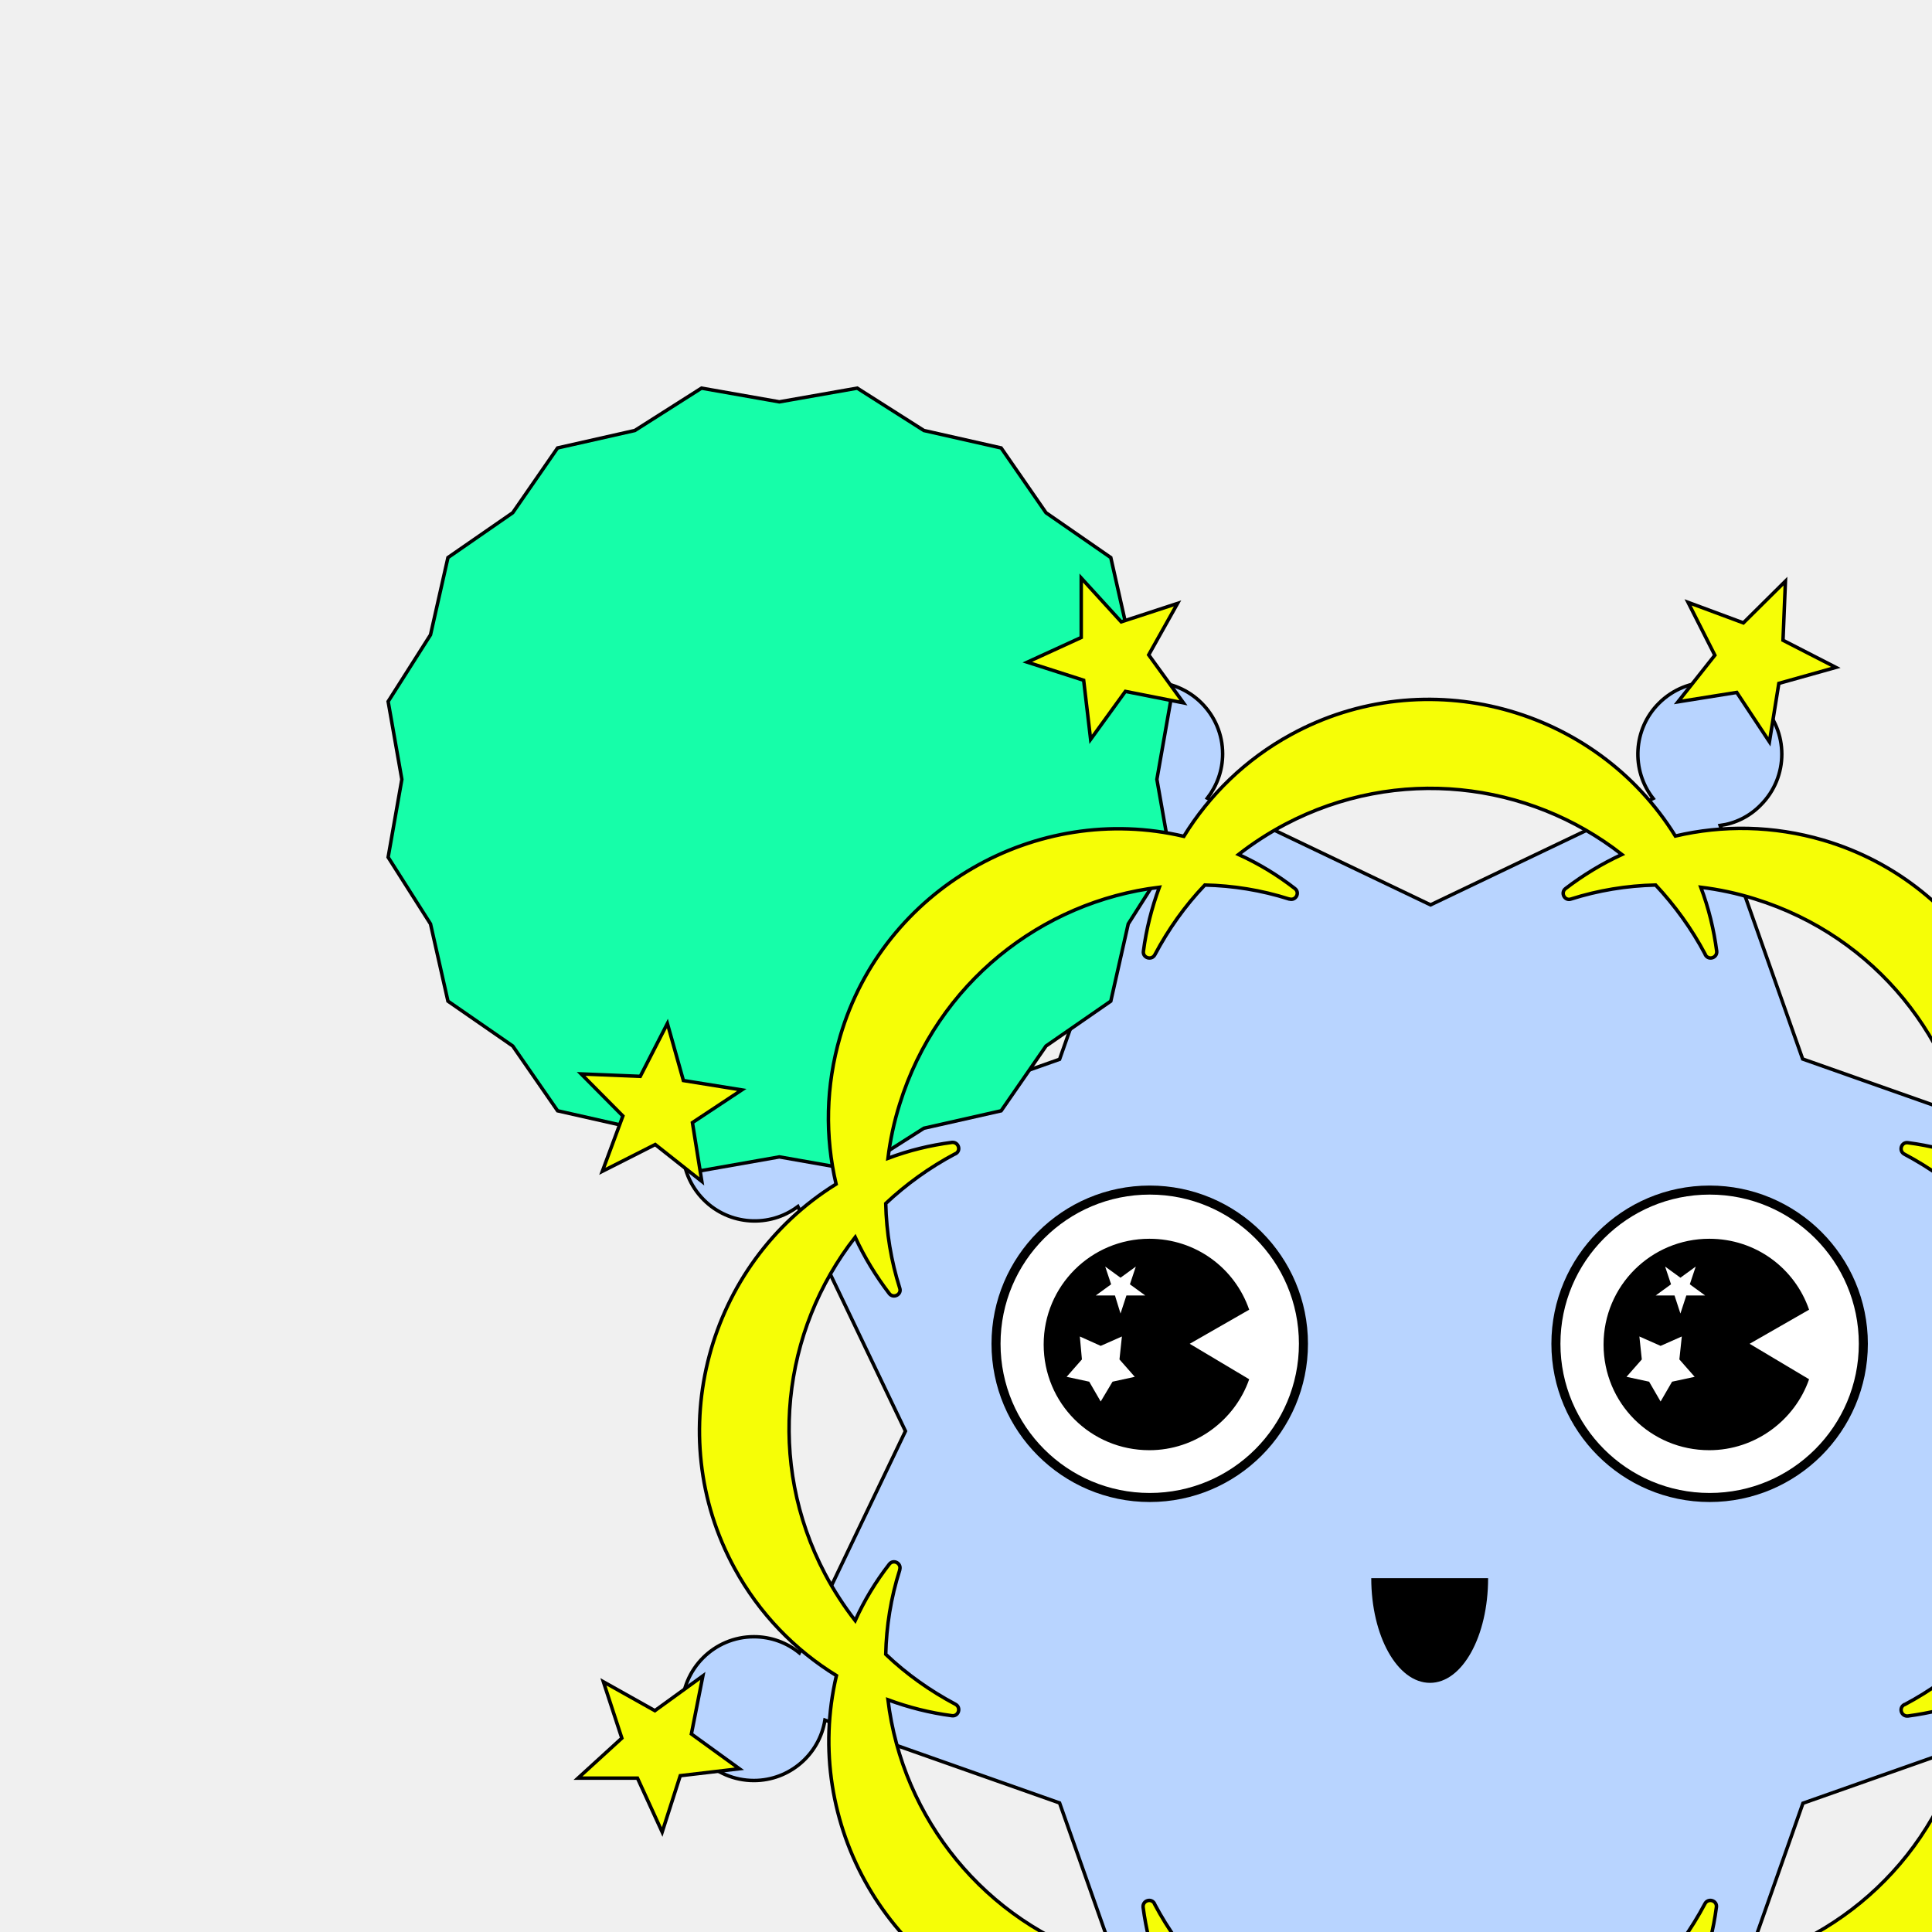
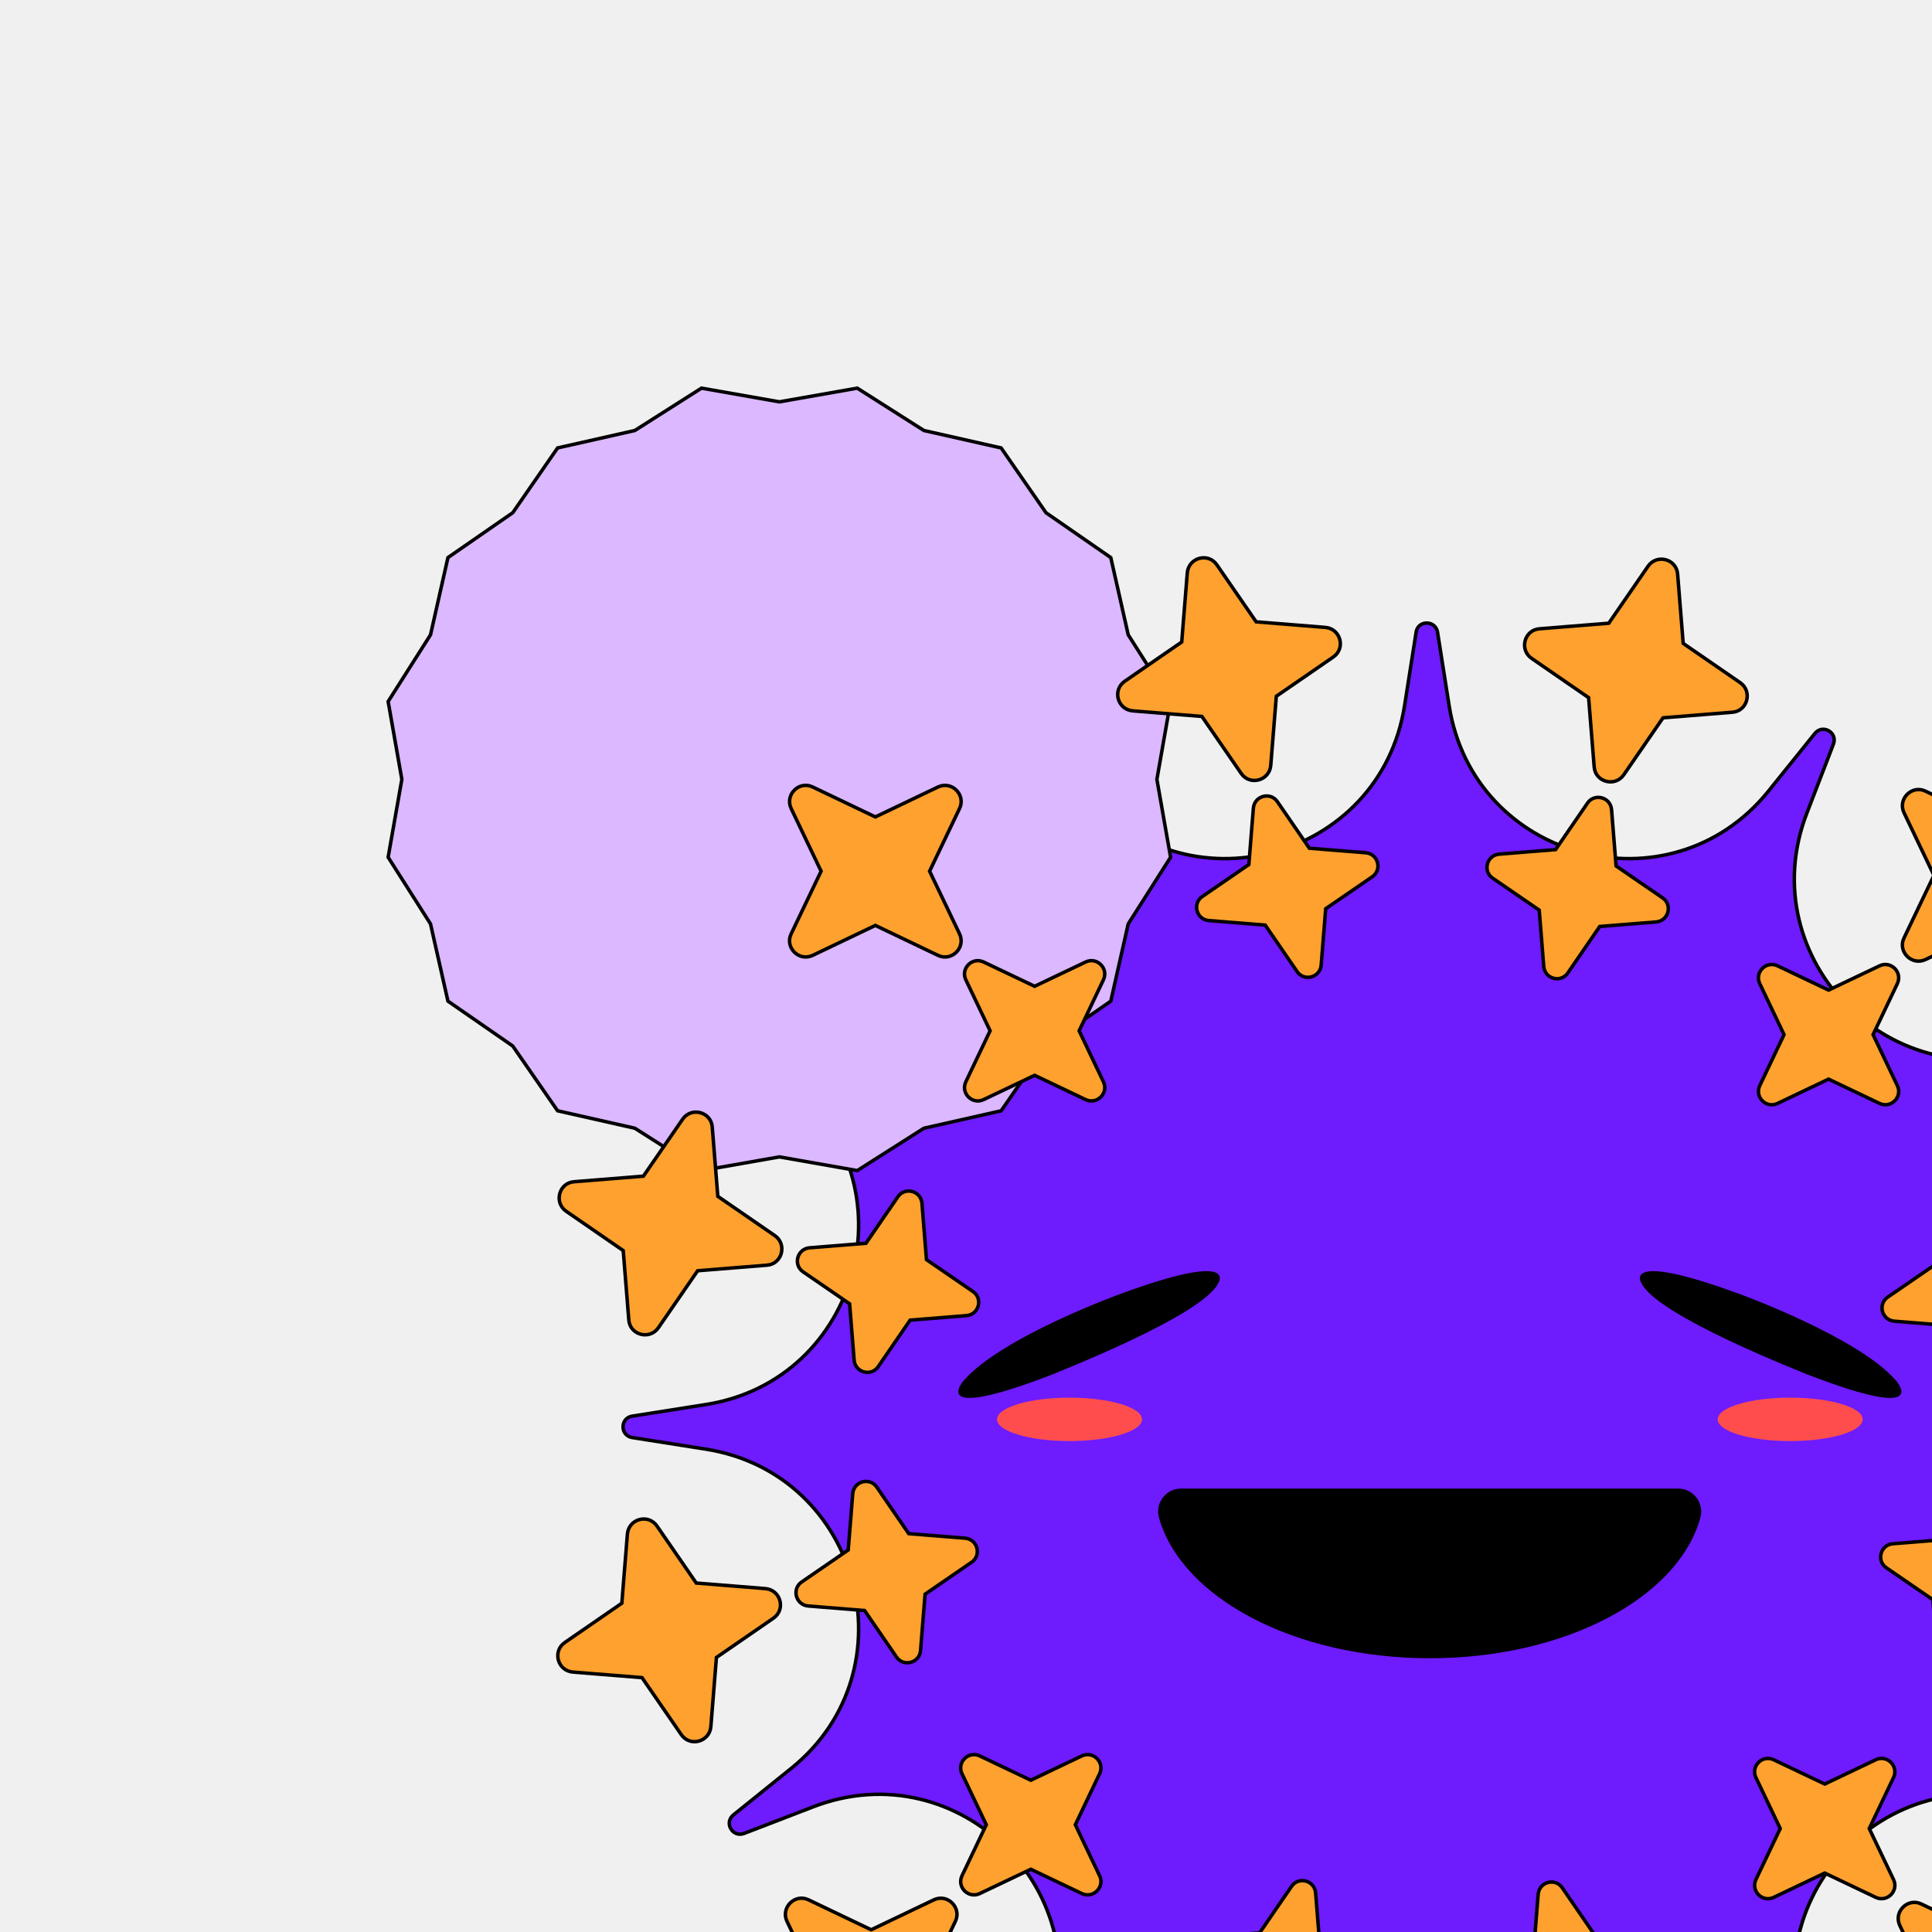
<svg xmlns="http://www.w3.org/2000/svg" height="100%" width="100%" viewBox="0 0 1000 1000" style="background-color: transparent">
  <style>
    #id-hero {
      transform-origin: 300px 300px;
      transform: translate(200px, 200px) scale(1.8);
    }
  </style>
  <g id="id-hero">
    <style>
      @keyframes moveBG {
        0% {
          transform-origin: 300px 300px;
          transform: translate(0px, 0px) rotate(0deg);
        }
        100% {
          transform-origin: 300px 300px;
          transform: translate(0px, 0px) rotate(360deg);
        }
      }
      #id-BG {
        animation: moveBG 12s infinite linear;
        animation-delay: 0s;
        animation-direction: reverse;
      }
    </style>
-     <g id="id-BG" fill="hsl(216,100%,86%)">
+     <g id="id-BG" fill="hsl(262,99%,55%)">
      <g stroke="black" stroke-width="1" stroke-miterlimit="10">
-         <path d="M482.006 363.921L451.575 300.331L482.171 236.41C485.562 238.89 489.779 240.379 494.327 240.379C505.738 240.379 515 231.117 515 219.706C515 208.294 505.738 199.033 494.327 199.033C483.825 199.033 475.225 206.806 473.819 216.894L407.252 193.41L383.519 126.263C387.819 125.685 391.954 123.7 395.179 120.392C403.283 112.288 403.283 99.223 395.179 91.119C387.075 83.015 374.01 83.015 365.906 91.119C358.463 98.561 357.885 110.387 364.252 118.49L300.248 149.087L236.079 118.408C238.808 114.852 240.462 110.469 240.462 105.673C240.462 94.261 231.2 85 219.788 85C208.377 85 199.115 94.261 199.115 105.673C199.115 116.258 207.054 124.94 217.308 126.181L193.575 193.492L126.512 217.142C126.015 212.594 124.031 208.129 120.558 204.656C112.454 196.552 99.388 196.552 91.285 204.656C83.181 212.76 83.181 225.825 91.285 233.929C98.644 241.288 110.221 241.95 118.325 235.831L149.252 300.413L118.738 364.169C115.183 361.275 110.635 359.538 105.673 359.538C94.261 359.538 85 368.8 85 380.212C85 391.623 94.261 400.885 105.673 400.885C115.927 400.885 124.527 393.36 126.098 383.519L193.575 407.335L216.977 473.654C212.512 474.15 208.212 476.135 204.738 479.525C196.635 487.629 196.635 500.694 204.738 508.798C212.842 516.902 225.908 516.902 234.012 508.798C241.206 501.604 241.95 490.44 236.327 482.337L300.496 451.658L363.756 481.923C361.11 485.396 359.621 489.696 359.621 494.41C359.621 505.821 368.883 515.083 380.294 515.083C391.706 515.083 400.967 505.821 400.967 494.41C400.967 484.238 393.608 475.721 383.85 474.067L407.335 407.417L473.737 384.015C474.398 388.233 476.3 392.202 479.525 395.427C487.629 403.531 500.694 403.531 508.798 395.427C516.902 387.323 516.902 374.258 508.798 366.154C501.521 358.712 490.11 358.05 482.006 363.921Z" />
+         <path d="M302.261 70.663L305.588 91.786C312.573 136.359 369.038 151.494 397.395 116.401L410.784 99.769C413.029 97.025 417.353 99.52 416.106 102.846L408.455 122.721C392.239 164.799 433.57 206.13 475.648 189.914L495.523 182.263C498.849 181.015 501.344 185.34 498.6 187.585L481.968 200.974C446.875 229.248 462.01 285.796 506.583 292.781L527.706 296.108C531.198 296.69 531.198 301.679 527.706 302.261L506.583 305.588C462.01 312.573 446.875 369.038 481.968 397.395L498.6 410.784C501.344 413.029 498.849 417.353 495.523 416.106L475.648 408.455C433.57 392.239 392.239 433.57 408.455 475.648L416.106 495.523C417.353 498.849 413.029 501.344 410.784 498.6L397.395 481.968C369.121 446.875 312.573 462.01 305.588 506.583L302.261 527.706C301.679 531.198 296.69 531.198 296.108 527.706L292.781 506.583C285.796 462.01 229.331 446.875 200.974 481.968L187.585 498.6C185.34 501.344 181.015 498.849 182.263 495.523L189.914 475.648C206.13 433.57 164.799 392.239 122.721 408.455L102.846 416.106C99.52 417.353 97.025 413.029 99.769 410.784L116.401 397.395C151.494 369.121 136.359 312.573 91.786 305.588L70.663 302.261C67.171 301.679 67.171 296.69 70.663 296.108L91.786 292.781C136.359 285.796 151.494 229.331 116.401 200.974L99.769 187.585C97.025 185.34 99.52 181.015 102.846 182.263L122.721 189.914C164.799 206.13 206.13 164.799 189.914 122.721L182.263 102.846C181.015 99.52 185.34 97.025 187.585 99.769L200.974 116.401C229.248 151.494 285.796 136.359 292.781 91.786L296.108 70.663C296.607 67.171 301.679 67.171 302.261 70.663Z" />
      </g>
    </g>
    <style>
      @keyframes moveCore {
        0% {
          transform-origin: 113px 113px;
          transform: translate(187px, 187px) rotate(0deg);
        }
        100% {
          transform-origin: 113px 113px;
          transform: translate(187px, 187px) rotate(360deg);
        }
      }
      #id-Core {
        animation: moveCore 34s infinite linear;
        animation-delay: 0s;
        animation-direction: normal;
      }
    </style>
-     <g id="id-Core" fill="hsl(158,99%,54%)">
+     <g id="id-Core" fill="hsl(270,100%,86%)">
      <g stroke="black" stroke-width="1" stroke-miterlimit="10">
        <path d="M113 4.441L135.393 0.5L154.561 12.682L176.774 17.697L189.672 36.328L208.303 49.226L213.318 71.439L225.5 90.607L221.559 113L225.5 135.393L213.318 154.561L208.303 176.774L189.672 189.672L176.774 208.303L154.561 213.318L135.393 225.5L113 221.559L90.607 225.5L71.439 213.318L49.226 208.303L36.328 189.672L17.697 176.774L12.682 154.561L0.5 135.393L4.441 113L0.5 90.607L12.682 71.439L17.697 49.226L36.328 36.328L49.226 17.697L71.439 12.682L90.607 0.5L113 4.441Z" />
      </g>
    </g>
    <style>
      @keyframes moveFG {
        0% {
          transform-origin: 300px 300px;
          transform: translate(0px, 0px) rotate(0deg);
        }
        100% {
          transform-origin: 300px 300px;
          transform: translate(0px, 0px) rotate(360deg);
        }
      }
      #id-FG {
        animation: moveFG 8s infinite linear;
        animation-delay: 0s;
        animation-direction: normal;
      }
    </style>
-     <g id="id-FG" fill="hsl(62,99%,51%)">
+     <g id="id-FG" fill="hsl(33,100%,59%)">
      <g stroke="black" stroke-width="1" stroke-miterlimit="10">
-         <path d="M499.911 260.114C492.775 247.031 482.529 236.602 470.636 229.284C480.608 186.836 455.541 142.924 413.185 130.482C398.822 126.274 384.276 126.091 370.645 129.293C347.683 92.242 298.923 78.886 260.134 100.11C247.052 107.245 236.623 117.492 229.304 129.384C186.856 119.413 142.944 144.479 130.502 186.836C126.294 201.198 126.111 215.744 129.313 229.375C92.263 252.337 78.906 301.098 100.13 339.887C107.266 352.969 117.512 363.398 129.405 370.716C119.433 413.165 144.499 457.076 186.856 469.518C201.219 473.726 215.765 473.909 229.395 470.707C252.358 507.758 301.118 521.115 339.907 499.89C352.989 492.755 363.418 482.509 370.737 470.616C413.185 480.588 457.097 455.521 469.538 413.165C473.746 398.802 473.929 384.256 470.728 370.625C507.778 347.663 521.043 298.902 499.911 260.114ZM465.33 355.073C462.677 349.309 459.384 343.912 455.541 338.88C454.352 337.325 451.882 338.606 452.522 340.436C454.992 348.212 456.365 356.445 456.548 364.77C450.693 370.259 444.014 375.108 436.604 379.041H436.513C434.775 379.956 435.598 382.518 437.519 382.335C443.74 381.511 449.869 380.048 455.907 377.761C455.267 382.975 454.169 388.19 452.522 393.404C441.727 428.076 411.812 451.587 377.872 455.704C380.068 449.758 381.623 443.628 382.446 437.316C382.721 435.395 380.068 434.572 379.153 436.31C375.311 443.537 370.554 450.307 364.79 456.345C356.74 456.162 348.598 454.881 340.547 452.319H340.456C338.626 451.77 337.345 454.149 338.901 455.338C343.841 459.181 349.238 462.474 355.093 465.127C350.976 468.329 346.494 471.256 341.645 473.818C309.443 490.742 271.752 486.168 244.856 465.127C250.62 462.474 256.017 459.181 261.049 455.338C262.604 454.149 261.323 451.679 259.493 452.319C251.717 454.789 243.484 456.162 235.159 456.345C229.67 450.49 224.821 443.811 220.888 436.401V436.31C219.973 434.572 217.411 435.395 217.594 437.316C218.417 443.537 219.881 449.666 222.168 455.704C216.954 455.064 211.739 453.966 206.525 452.319C171.853 441.524 148.342 411.609 144.225 377.669C150.171 379.865 156.301 381.42 162.613 382.243C164.534 382.518 165.357 379.865 163.619 378.95C156.392 375.108 149.622 370.351 143.584 364.587C143.767 356.537 145.048 348.395 147.61 340.344V340.253C148.159 338.423 145.78 337.142 144.591 338.697C140.748 343.638 137.455 349.035 134.802 354.89C131.6 350.773 128.673 346.291 126.111 341.442C109.187 309.24 113.761 271.549 134.802 244.653C137.455 250.416 140.748 255.814 144.591 260.845C145.78 262.401 148.25 261.12 147.61 259.29C145.14 251.514 143.767 243.281 143.584 234.956C149.439 229.467 156.118 224.618 163.528 220.684H163.619C165.357 219.77 164.534 217.208 162.613 217.391C156.392 218.214 150.263 219.678 144.225 221.965C144.865 216.751 145.963 211.536 147.61 206.322C158.405 171.649 188.32 148.138 222.26 144.022C220.064 149.968 218.509 156.097 217.686 162.41C217.411 164.331 220.064 165.154 220.979 163.416C224.821 156.189 229.578 149.419 235.342 143.381C243.392 143.564 251.534 144.845 259.585 147.407H259.676C261.506 147.955 262.787 145.577 261.232 144.388C256.291 140.545 250.894 137.252 245.039 134.599C249.156 131.397 253.638 128.47 258.487 125.908C290.689 108.984 328.38 113.558 355.276 134.599C349.513 137.252 344.115 140.545 339.084 144.388C337.528 145.577 338.809 148.047 340.639 147.407C348.415 144.936 356.648 143.564 364.973 143.381C370.462 149.236 375.311 155.914 379.245 163.325V163.416C380.159 165.154 382.721 164.331 382.538 162.41C381.715 156.189 380.251 150.06 377.964 144.022C383.178 144.662 388.393 145.76 393.607 147.407C428.279 158.202 451.791 188.116 455.907 222.057C449.961 219.861 443.832 218.306 437.519 217.482C435.598 217.208 434.775 219.861 436.513 220.776C443.74 224.618 450.51 229.375 456.548 235.139C456.365 243.189 455.084 251.331 452.522 259.382V259.473C451.974 261.303 454.352 262.584 455.541 261.028C459.384 256.088 462.677 250.691 465.33 244.836C468.532 248.953 471.459 253.435 474.021 258.284C490.945 290.394 486.371 328.177 465.33 355.073Z" />
-         <path d="M211.3 67.7L227.5 62.4L219.2 77.2L229.2 91L212.5 87.7L202.5 101.5L200.5 84.5L184.3 79.3L199.8 72.2V55.1L211.3 67.7Z" />
-         <path d="M73 198.4L80.8 183.2L85.4 199.6L102.2 202.3L88 211.7L90.7 228.6L77.3 218L62.1 225.7L68 209.8L56 197.7L73 198.4Z" />
-         <path d="M67.7 388.7L62.4 372.5L77.2 380.8L91 370.8L87.7 387.5L101.5 397.5L84.5 399.5L79.3 415.7L72.2 400.2H55.1L67.7 388.7Z" />
-         <path d="M198.4 527L183.2 519.2L199.6 514.6L202.3 497.8L211.7 512L228.6 509.3L218 522.7L225.7 537.9L209.8 532L197.7 544L198.4 527Z" />
-         <path d="M388.7 532.3L372.5 537.6L380.8 522.8L370.8 509L387.5 512.3L397.5 498.5L399.5 515.5L415.7 520.7L400.2 527.8V544.9L388.7 532.3Z" />
-         <path d="M527 401.6L519.2 416.8L514.6 400.4L497.8 397.7L512 388.3L509.3 371.4L522.7 382L537.9 374.3L532 390.2L544 402.3L527 401.6Z" />
-         <path d="M532.3 211.3L537.6 227.5L522.8 219.2L509 229.2L512.3 212.5L498.5 202.5L515.5 200.5L520.7 184.3L527.8 199.8H544.9L532.3 211.3Z" />
-         <path d="M401.6 73L416.8 80.8L400.4 85.4L397.7 102.2L388.3 88L371.4 90.7L382 77.3L374.3 62.1L390.2 68L402.3 56L401.6 73Z" />
+         <path d="M250.1 67.7L270 69.3C274.4 69.7 275.9 75.3 272.3 77.8L255.9 89.1L254.3 109C253.9 113.4 248.3 114.9 245.8 111.3L234.5 94.9L214.6 93.3C210.2 92.9 208.7 87.3 212.3 84.8L228.7 73.5L230.3 53.6C230.7 49.2 236.3 47.7 238.8 51.3L250.1 67.7Z" />
+         <path d="M265.4 132.8L281.6 134.1C285.2 134.4 286.4 139 283.5 141L270.1 150.2L268.8 166.4C268.5 170 263.9 171.2 261.9 168.3L252.7 154.9L236.5 153.6C232.9 153.3 231.7 148.7 234.6 146.7L248 137.5L249.3 121.3C249.6 117.7 254.2 116.5 256.2 119.4L265.4 132.8Z" />
+         <path d="M140.6 123.8L158.6 115.2C162.6 113.3 166.7 117.5 164.8 121.4L156.2 139.4L164.8 157.4C166.7 161.4 162.5 165.5 158.6 163.6L140.6 155L122.6 163.6C118.6 165.5 114.5 161.3 116.4 157.4L125 139.4L116.4 121.4C114.5 117.4 118.7 113.3 122.6 115.2L140.6 123.8Z" />
+         <path d="M186.4 172.5L201.1 165.5C204.3 164 207.7 167.3 206.2 170.6L199.2 185.3L206.2 200C207.7 203.2 204.4 206.6 201.1 205.1L186.4 198.1L171.7 205.1C168.5 206.6 165.1 203.3 166.6 200L173.6 185.3L166.6 170.6C165.1 167.4 168.4 164 171.7 165.5L186.4 172.5Z" />
+         <path d="M73.9 227.1L85.2 210.7C87.7 207.1 93.4 208.6 93.7 213L95.3 232.9L111.7 244.2C115.3 246.7 113.8 252.4 109.4 252.7L89.5 254.3L78.2 270.7C75.7 274.3 70 272.8 69.7 268.4L68.1 248.5L51.7 237.2C48.1 234.7 49.6 229 54 228.7L73.9 227.1Z" />
+         <path d="M137.9 246.4L147.1 233C149.1 230.1 153.7 231.3 154 234.9L155.3 251.1L168.7 260.3C171.6 262.3 170.4 266.9 166.8 267.2L150.6 268.5L141.4 281.9C139.4 284.8 134.8 283.6 134.5 280L133.2 263.8L119.8 254.6C116.9 252.6 118.1 248 121.7 247.7L137.9 246.4Z" />
+         <path d="M67.7 349.9L69.3 330C69.7 325.6 75.3 324.1 77.8 327.7L89.1 344.1L109 345.7C113.4 346.1 114.9 351.7 111.3 354.2L94.9 365.5L93.3 385.4C92.9 389.8 87.3 391.3 84.8 387.7L73.5 371.3L53.6 369.7C49.2 369.3 47.7 363.7 51.3 361.2L67.7 349.9Z" />
+         <path d="M132.8 334.6L134.1 318.4C134.4 314.8 139 313.6 141 316.5L150.2 329.9L166.4 331.2C170 331.5 171.2 336.1 168.3 338.1L154.9 347.3L153.6 363.5C153.3 367.1 148.7 368.3 146.7 365.4L137.5 352L121.3 350.7C117.7 350.4 116.5 345.8 119.4 343.8L132.8 334.6Z" />
+         <path d="M123.8 459.4L115.2 441.4C113.3 437.4 117.5 433.3 121.4 435.2L139.4 443.8L157.4 435.2C161.4 433.3 165.5 437.5 163.6 441.4L155 459.4L163.6 477.4C165.5 481.4 161.3 485.5 157.4 483.6L139.4 475L121.4 483.6C117.4 485.5 113.3 481.3 115.2 477.4L123.8 459.4Z" />
+         <path d="M172.5 413.6L165.5 398.9C164 395.7 167.3 392.3 170.6 393.8L185.3 400.8L200 393.8C203.2 392.3 206.6 395.6 205.1 398.9L198.1 413.6L205.1 428.3C206.6 431.5 203.3 434.9 200 433.4L185.3 426.4L170.6 433.4C167.4 434.9 164 431.6 165.5 428.3L172.5 413.6Z" />
+         <path d="M227.1 526.1L210.7 514.8C207.1 512.3 208.6 506.6 213 506.3L232.9 504.7L244.2 488.3C246.7 484.7 252.4 486.2 252.7 490.6L254.3 510.5L270.7 521.8C274.3 524.3 272.8 530 268.4 530.3L248.5 531.9L237.2 548.3C234.7 551.9 229 550.4 228.7 546L227.1 526.1Z" />
+         <path d="M246.4 462.1L233 452.9C230.1 450.9 231.3 446.3 234.9 446L251.1 444.7L260.3 431.3C262.3 428.4 266.9 429.6 267.2 433.2L268.5 449.4L281.9 458.6C284.8 460.6 283.6 465.2 280 465.5L263.8 466.8L254.6 480.2C252.6 483.1 248 481.9 247.7 478.3L246.4 462.1Z" />
+         <path d="M349.9 532.3L330 530.7C325.6 530.3 324.1 524.7 327.7 522.2L344.1 510.9L345.7 491C346.1 486.6 351.7 485.1 354.2 488.7L365.5 505.1L385.4 506.7C389.8 507.1 391.3 512.7 387.7 515.2L371.3 526.5L369.7 546.4C369.3 550.8 363.7 552.3 361.2 548.7L349.9 532.3Z" />
+         <path d="M334.6 467.2L318.4 465.9C314.8 465.6 313.6 461 316.5 459L329.9 449.8L331.2 433.6C331.5 430 336.1 428.8 338.1 431.7L347.3 445.1L363.5 446.4C367.1 446.7 368.3 451.3 365.4 453.3L352 462.5L350.7 478.7C350.4 482.3 345.8 483.5 343.8 480.6L334.6 467.2Z" />
+         <path d="M459.4 476.2L441.4 484.8C437.4 486.7 433.3 482.5 435.2 478.6L443.8 460.6L435.2 442.6C433.3 438.6 437.5 434.5 441.4 436.4L459.4 445L477.4 436.4C481.4 434.5 485.5 438.7 483.6 442.6L475 460.6L483.6 478.6C485.5 482.6 481.3 486.7 477.4 484.8L459.4 476.2Z" />
+         <path d="M413.6 427.5L398.9 434.5C395.7 436 392.3 432.7 393.8 429.4L400.8 414.7L393.8 400C392.3 396.8 395.6 393.4 398.9 394.9L413.6 401.9L428.3 394.9C431.5 393.4 434.9 396.7 433.4 400L426.4 414.7L433.4 429.4C434.9 432.6 431.6 436 428.3 434.5L413.6 427.5Z" />
+         <path d="M526.1 372.9L514.8 389.3C512.3 392.9 506.6 391.4 506.3 387L504.7 367.1L488.3 355.8C484.7 353.3 486.2 347.6 490.6 347.3L510.5 345.7L521.8 329.3C524.3 325.7 530 327.2 530.3 331.6L531.9 351.5L548.3 362.8C551.9 365.3 550.4 371 546 371.3L526.1 372.9Z" />
+         <path d="M462.1 353.6L452.9 367C450.9 369.9 446.3 368.7 446 365.1L444.7 348.9L431.3 339.7C428.4 337.7 429.6 333.1 433.2 332.8L449.4 331.5L458.6 318.1C460.6 315.2 465.2 316.4 465.5 320L466.8 336.2L480.2 345.4C483.1 347.4 481.9 352 478.3 352.3L462.1 353.6Z" />
+         <path d="M532.3 250.1L530.7 270C530.3 274.4 524.7 275.9 522.2 272.3L510.9 255.9L491 254.3C486.6 253.9 485.1 248.3 488.7 245.8L505.1 234.5L506.7 214.6C507.1 210.2 512.7 208.7 515.2 212.3L526.5 228.7L546.4 230.3C550.8 230.7 552.3 236.3 548.7 238.8L532.3 250.1Z" />
+         <path d="M467.2 265.4L465.9 281.6C465.6 285.2 461 286.4 459 283.5L449.8 270.1L433.6 268.8C430 268.5 428.8 263.9 431.7 261.9L445.1 252.7L446.4 236.5C446.7 232.9 451.3 231.7 453.3 234.6L462.5 248L478.7 249.3C482.3 249.6 483.5 254.2 480.6 256.2L467.2 265.4Z" />
+         <path d="M476.2 140.6L484.8 158.6C486.7 162.6 482.5 166.7 478.6 164.8L460.6 156.2L442.6 164.8C438.6 166.7 434.5 162.5 436.4 158.6L445 140.6L436.4 122.6C434.5 118.6 438.7 114.5 442.6 116.4L460.6 125L478.6 116.4C482.6 114.5 486.7 118.7 484.8 122.6L476.2 140.6Z" />
+         <path d="M427.5 186.4L434.5 201.1C436 204.3 432.7 207.7 429.4 206.2L414.7 199.2L400 206.2C396.8 207.7 393.4 204.4 394.9 201.1L401.9 186.4L394.9 171.7C393.4 168.5 396.7 165.1 400 166.6L414.7 173.6L429.4 166.6C432.6 165.1 436 168.4 434.5 171.7L427.5 186.4Z" />
+         <path d="M372.9 73.9L389.3 85.2C392.9 87.7 391.4 93.4 387 93.7L367.1 95.3L355.8 111.7C353.3 115.3 347.6 113.8 347.3 109.4L345.7 89.5L329.3 78.2C325.7 75.7 327.2 70 331.6 69.7L351.5 68.1L362.8 51.7C365.3 48.1 371 49.6 371.3 54L372.9 73.9Z" />
+         <path d="M353.6 137.9L367 147.1C369.9 149.1 368.7 153.7 365.1 154L348.9 155.3L339.7 168.7C337.7 171.6 333.1 170.4 332.8 166.8L331.5 150.6L318.1 141.4C315.2 139.4 316.4 134.8 320 134.5L336.2 133.2L345.4 119.8C347.4 116.9 352 118.1 352.3 121.7L353.6 137.9Z" />
      </g>
    </g>
    <g id="id-Face">
      <g>
-         <path d="M300.1 372.8C309.4 372.8 316.8 359.4 316.8 342.7H283.2C283.2 359.3 290.7 372.8 300.1 372.8Z" fill="black" />
-         <path d="M219.5 320.8C244.6 320.8 265 300.4 265 275.3C265 250.2 244.6 229.8 219.5 229.8C194.4 229.8 174 250.2 174 275.3C174 300.4 194.4 320.8 219.5 320.8Z" fill="black" />
-         <path d="M219.5 318.199C243.2 318.199 262.4 298.999 262.4 275.299C262.4 251.599 243.2 232.399 219.5 232.399C195.8 232.399 176.6 251.599 176.6 275.299C176.6 298.999 195.8 318.199 219.5 318.199Z" fill="white" />
-         <path d="M231 275.3L248.1 265.5C244 253.6 232.8 245.1 219.4 245.1C202.7 245.1 189 258.6 189 275.5C189 292.4 202.5 305.9 219.4 305.9C232.6 305.9 244 297.3 248.1 285.5L231 275.3Z" fill="black" />
-         <path d="M211.1 256.3L215.5 253.1L213.8 258.2L218.2 261.4H212.8L211.1 266.6L209.5 261.4H204L208.4 258.2L206.7 253.1L211.1 256.3Z" fill="white" />
-         <path d="M205.4 275.9L211.5 273.2L210.8 279.8L215.2 284.8L208.8 286.2L205.4 291.9L202.1 286.2L195.6 284.8L200 279.8L199.4 273.2L205.4 275.9Z" fill="white" />
-         <path d="M380.5 320.8C405.6 320.8 426 300.4 426 275.3C426 250.2 405.6 229.8 380.5 229.8C355.4 229.8 335 250.2 335 275.3C335 300.4 355.4 320.8 380.5 320.8Z" fill="black" />
-         <path d="M380.5 318.199C404.2 318.199 423.4 298.999 423.4 275.299C423.4 251.599 404.2 232.399 380.5 232.399C356.8 232.399 337.6 251.599 337.6 275.299C337.6 298.999 356.8 318.199 380.5 318.199Z" fill="white" />
-         <path d="M392 275.3L409.1 265.5C405 253.6 393.8 245.1 380.4 245.1C363.7 245.1 350 258.6 350 275.5C350 292.4 363.5 305.9 380.4 305.9C393.6 305.9 405 297.3 409.1 285.5L392 275.3Z" fill="black" />
-         <path d="M372.1 256.3L376.5 253.1L374.8 258.2L379.2 261.4H373.8L372.1 266.6L370.4 261.4H365L369.4 258.2L367.7 253.1L372.1 256.3Z" fill="white" />
-         <path d="M366.4 275.9L372.5 273.2L371.8 279.8L376.2 284.8L369.7 286.2L366.4 291.9L363.1 286.2L356.6 284.8L361 279.8L360.3 273.2L366.4 275.9Z" fill="white" />
+         <path d="M300.053 365.724C339.108 365.724 371.494 348.26 377.844 325.293C379.009 321.166 375.834 316.932 371.494 316.932H228.506C224.167 316.932 220.991 321.06 222.156 325.293C228.612 348.26 260.999 365.724 300.053 365.724Z" fill="black" />
+         <path d="M239.302 257.662C239.302 257.662 245.017 248.454 210.831 261.049C210.831 261.049 176.963 273.327 166.061 285.815C166.061 285.815 154.842 298.304 191.78 284.016C191.674 283.91 235.174 267.188 239.302 257.662Z" fill="black" />
+         <path d="M196.437 303.279C207.952 303.279 217.287 300.483 217.287 297.034C217.287 293.586 207.952 290.79 196.437 290.79C184.922 290.79 175.587 293.586 175.587 297.034C175.587 300.483 184.922 303.279 196.437 303.279Z" fill="#FF4D4D" />
+         <path d="M360.804 257.662C360.804 257.662 355.089 248.454 389.275 261.049C389.275 261.049 423.143 273.327 434.045 285.815C434.045 285.815 445.264 298.304 408.326 284.016C408.326 283.91 364.826 267.188 360.804 257.662Z" fill="black" />
+         <path d="M403.669 303.279C415.184 303.279 424.519 300.483 424.519 297.034C424.519 293.586 415.184 290.79 403.669 290.79C392.154 290.79 382.819 293.586 382.819 297.034C382.819 300.483 392.154 303.279 403.669 303.279Z" fill="#FF4D4D" />
      </g>
    </g>
  </g>
</svg>
